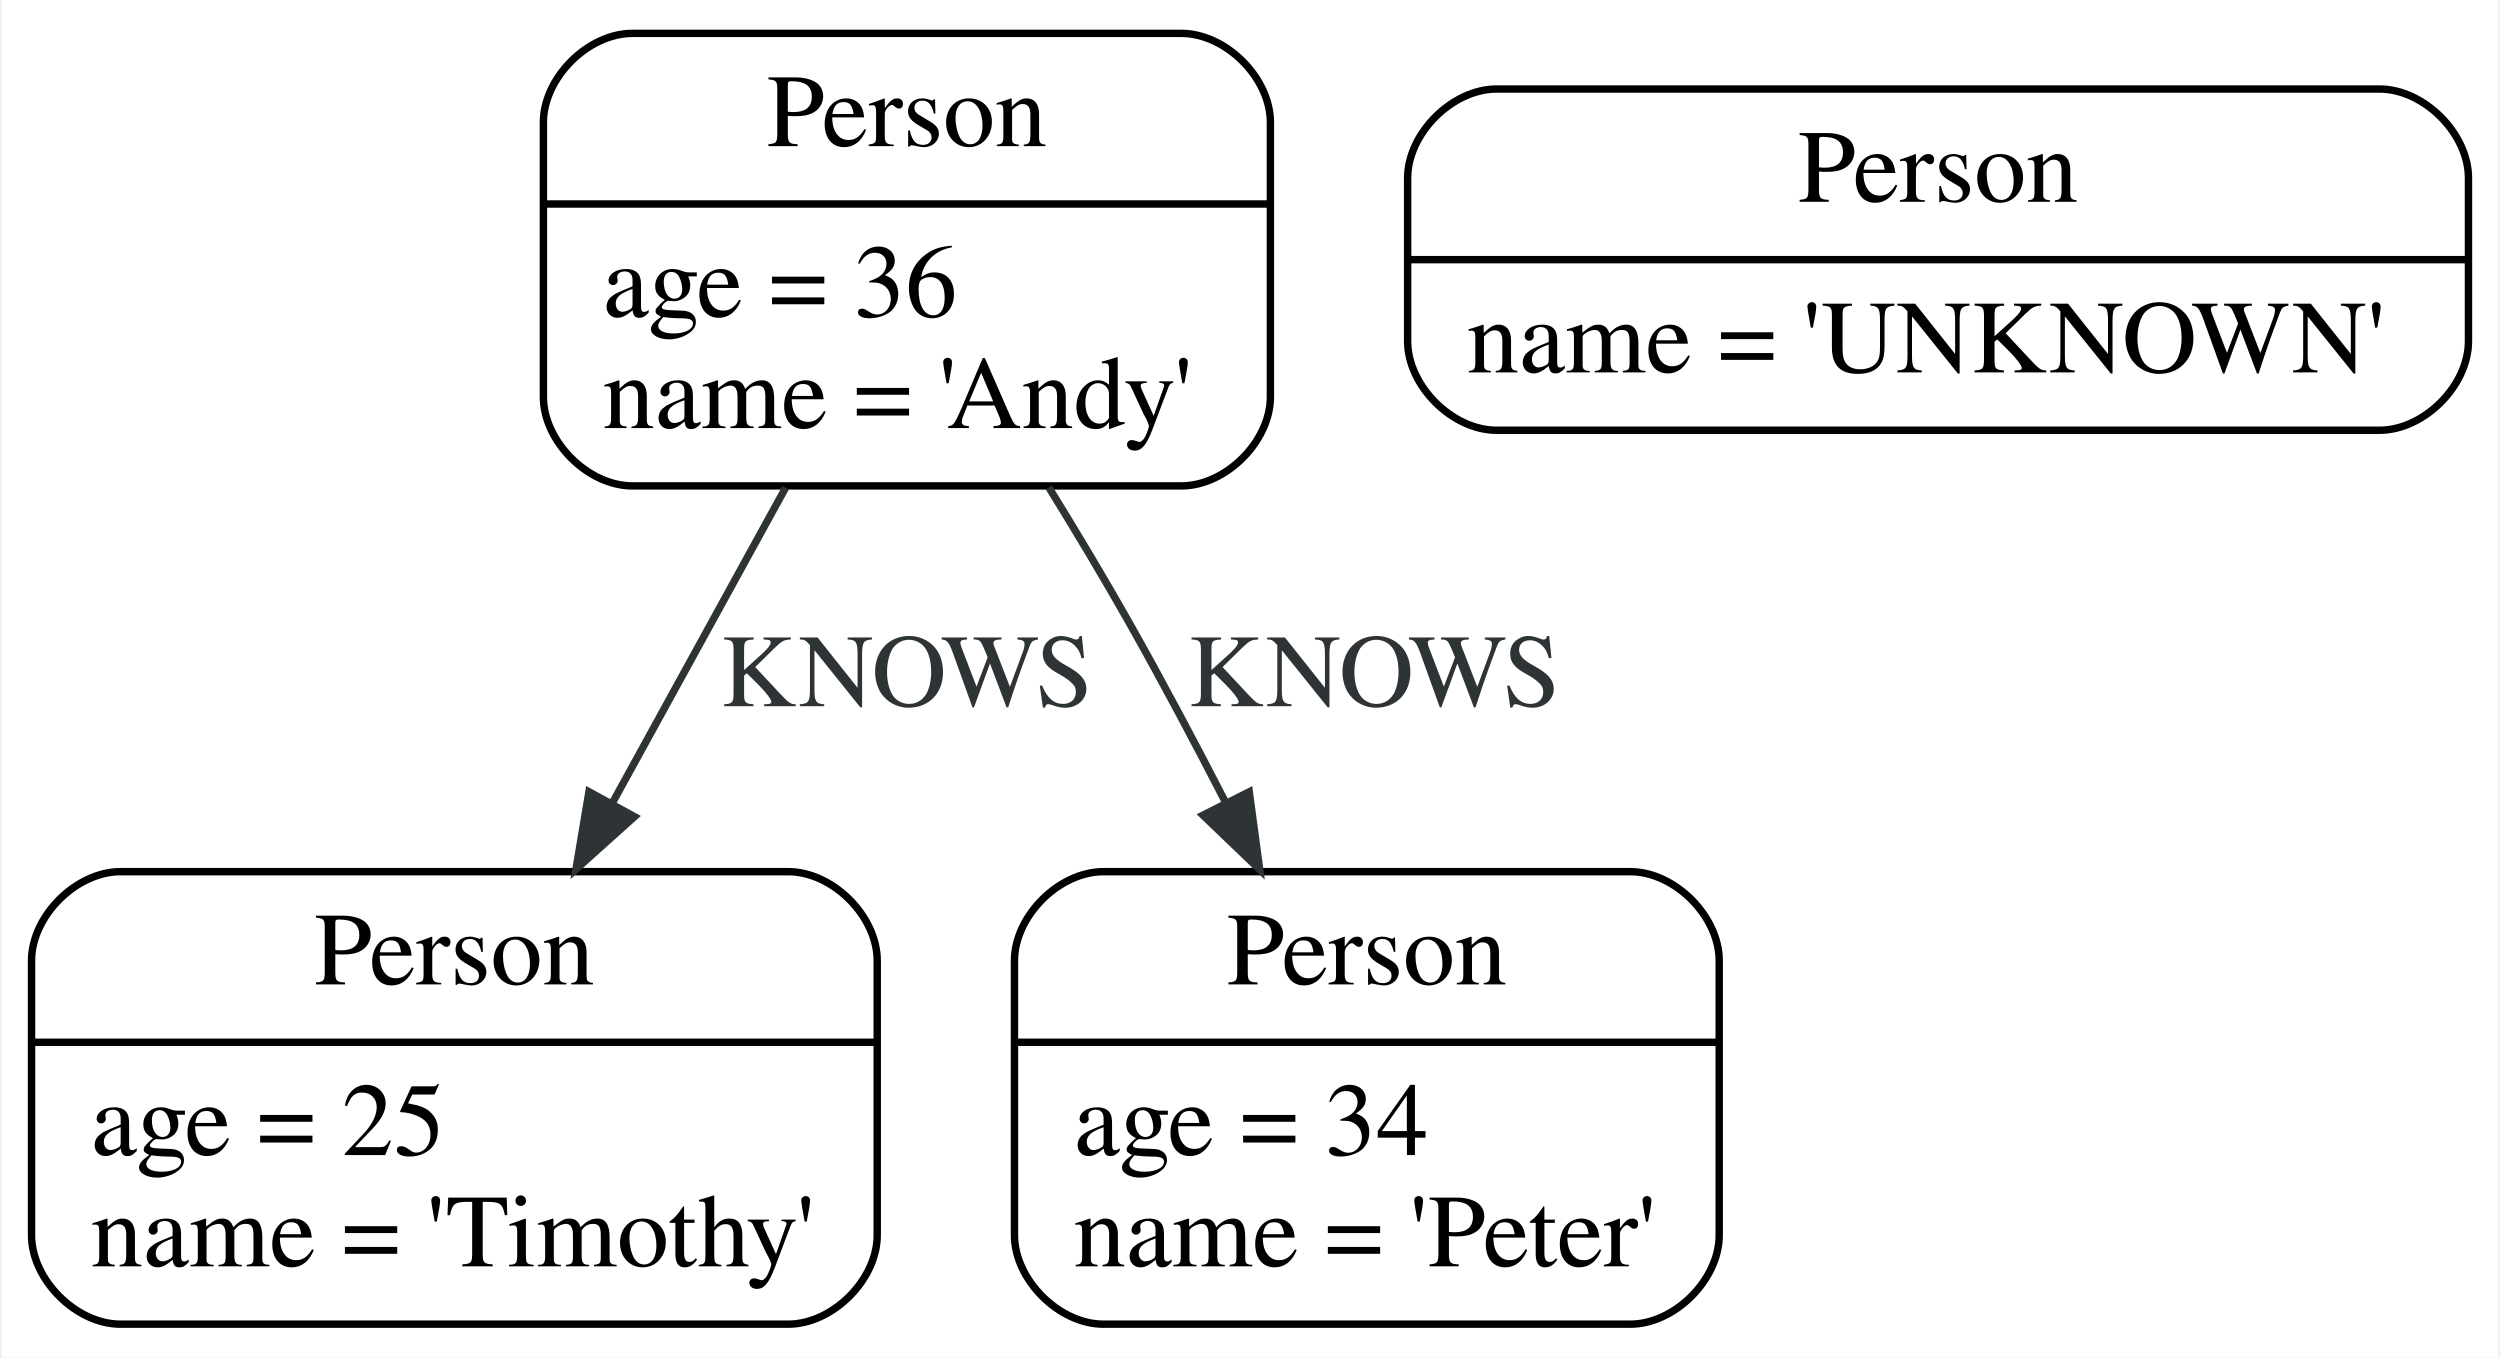
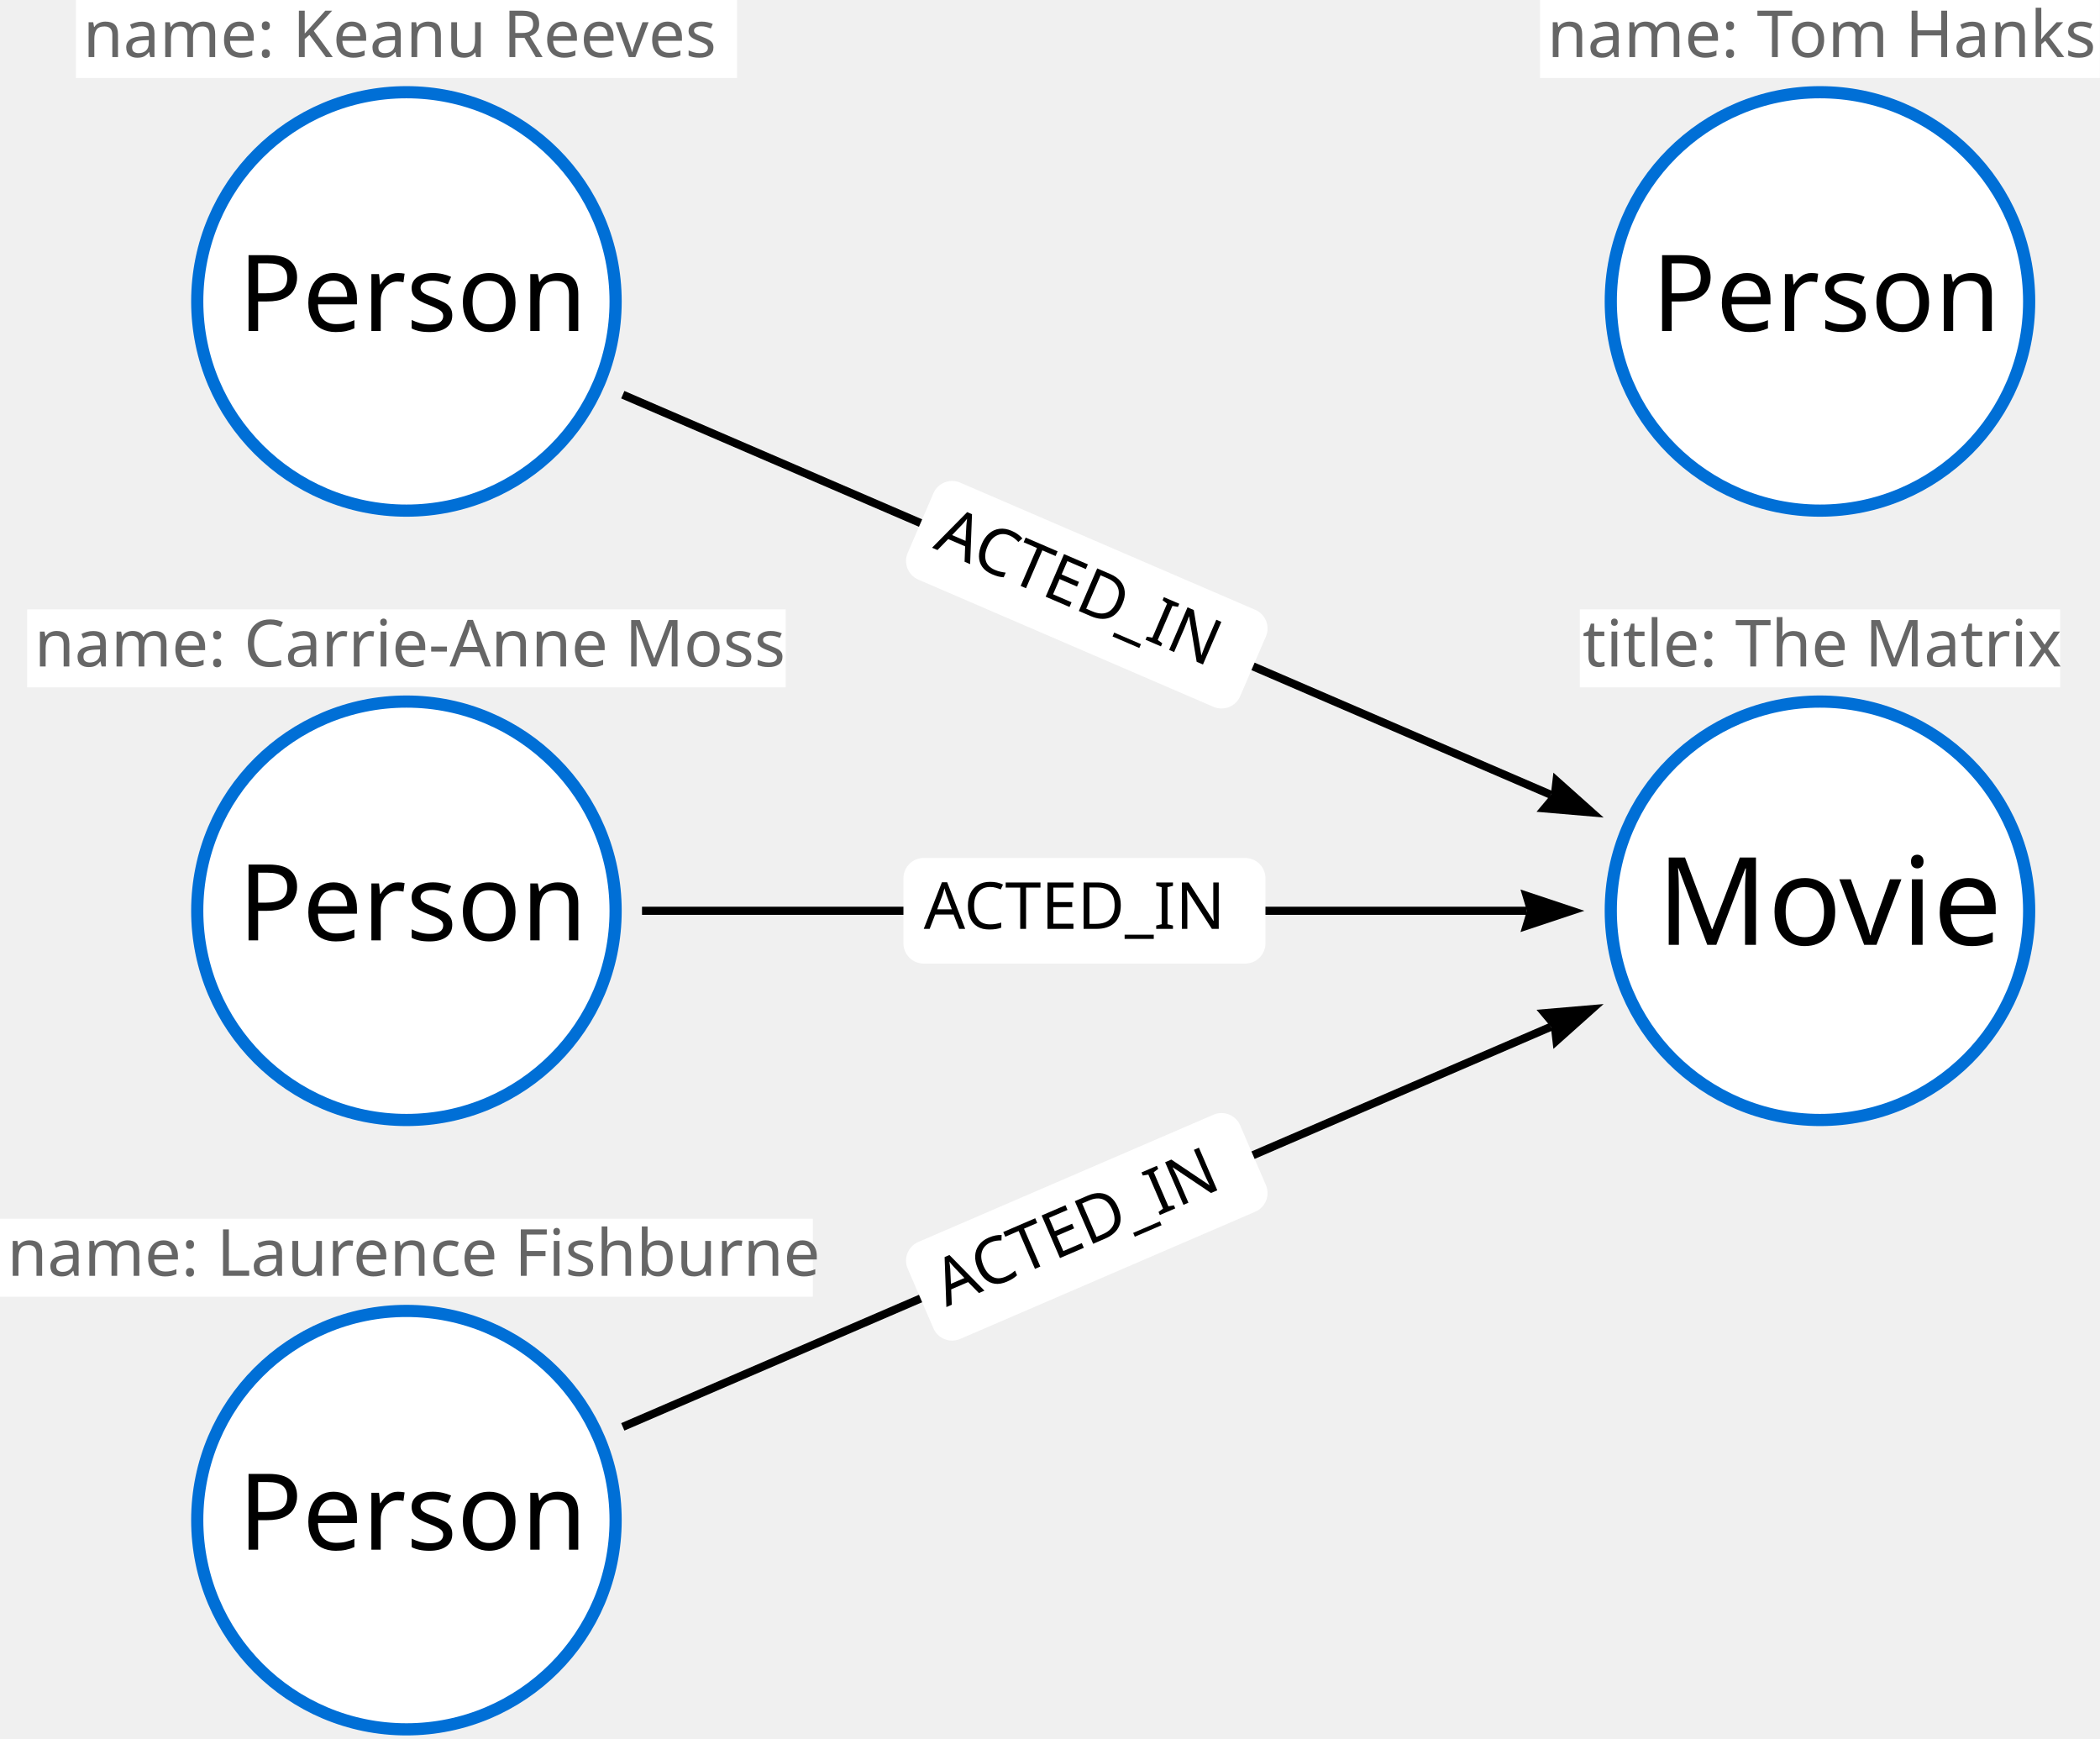
- <svg xmlns="http://www.w3.org/2000/svg" width="337pt" height="183pt" viewBox="0.00 0.00 336.50 183.00">
-   <g id="graph0" class="graph" transform="scale(1 1) rotate(0) translate(4 179)">
-     <polygon fill="white" stroke="transparent" points="-4,4 -4,-179 332.5,-179 332.5,4 -4,4" />
-     <g id="node1" class="node">
-       <path fill="none" stroke="black" d="M81,-113.5C81,-113.5 155,-113.5 155,-113.5 161,-113.5 167,-119.5 167,-125.5 167,-125.5 167,-162.5 167,-162.5 167,-168.5 161,-174.5 155,-174.5 155,-174.5 81,-174.5 81,-174.5 75,-174.5 69,-168.5 69,-162.5 69,-162.5 69,-125.5 69,-125.5 69,-119.5 75,-113.5 81,-113.5" />
-       <text text-anchor="middle" x="118" y="-159.3" font-family="Times,serif" font-size="14.00">Person</text>
-       <polyline fill="none" stroke="black" points="69,-151.5 167,-151.5 " />
-       <text text-anchor="start" x="77" y="-136.3" font-family="Times,serif" font-size="14.00">age = 36</text>
-       <text text-anchor="start" x="77" y="-121.3" font-family="Times,serif" font-size="14.00">name = 'Andy'</text>
+ <svg xmlns="http://www.w3.org/2000/svg" width="517" height="428" viewBox="0 0 517 428">
+   <defs>
+     <style type="text/css" />
+   </defs>
+   <g transform="translate(100.0586 74.2) scale(1)">
+     <g class="relationship">
+       <g transform="translate(0 7.498798913309288e-33) rotate(23.31771)" stroke-width="2" stroke="#000000">
+         <path d="M 58 0 L 306.796 0" />
+         <polygon points="-14.155,0 -15.728,5.243 0,0 -15.728,-5.243" fill="#000000" transform="translate(320.9512 0) rotate(0)" stroke="none" />
+       </g>
+       <g transform="translate(167.5005 72.19849) rotate(23.31771) translate(0 -13)">
+         <g transform="translate(0 0)">
+           <g transform="translate(-44.5625 0)" fill="#ffffff" stroke="#000000" stroke-width="0">
+             <rect x="0" y="0" width="89.125" height="26" rx="5" ry="5" stroke="none" />
+             <text xml:space="preserve" x="5" y="17.457" stroke="none" text-anchor="left" font-family="sans-serif" font-size="16" font-weight="normal" fill="#000000">ACTED_IN</text>
+           </g>
+         </g>
+       </g>
    </g>
-     <g id="node2" class="node">
-       <path fill="none" stroke="black" d="M12,-0.5C12,-0.5 102,-0.5 102,-0.5 108,-0.5 114,-6.5 114,-12.5 114,-12.5 114,-49.5 114,-49.5 114,-55.5 108,-61.5 102,-61.5 102,-61.5 12,-61.5 12,-61.5 6,-61.5 0,-55.5 0,-49.5 0,-49.5 0,-12.5 0,-12.5 0,-6.5 6,-0.5 12,-0.5" />
-       <text text-anchor="middle" x="57" y="-46.3" font-family="Times,serif" font-size="14.00">Person</text>
-       <polyline fill="none" stroke="black" points="0,-38.5 114,-38.5 " />
-       <text text-anchor="start" x="8" y="-23.3" font-family="Times,serif" font-size="14.00">age = 25</text>
-       <text text-anchor="start" x="8" y="-8.3" font-family="Times,serif" font-size="14.00">name = 'Timothy'</text>
+     <g class="relationship">
+       <g transform="translate(0 150) rotate(0)" stroke-width="2" stroke="#000000">
+         <path d="M 58 0 L 275.845 0" />
+         <polygon points="-14.155,0 -15.728,5.243 0,0 -15.728,-5.243" fill="#000000" transform="translate(290 0) rotate(0)" stroke="none" />
+       </g>
+       <g transform="translate(166.9224 150) rotate(0) translate(0 -13)">
+         <g transform="translate(0 0)">
+           <g transform="translate(-44.5625 0)" fill="#ffffff" stroke="#000000" stroke-width="0">
+             <rect x="0" y="0" width="89.125" height="26" rx="5" ry="5" stroke="none" />
+             <text xml:space="preserve" x="5" y="17.457" stroke="none" text-anchor="left" font-family="sans-serif" font-size="16" font-weight="normal" fill="#000000">ACTED_IN</text>
+           </g>
+         </g>
+       </g>
    </g>
-     <g id="edge1" class="edge">
-       <path fill="none" stroke="#2e3436" d="M101.65,-113.25C94.47,-100.19 85.95,-84.68 78.28,-70.73" />
-       <polygon fill="#2e3436" stroke="#2e3436" points="81.28,-68.91 73.39,-61.83 75.14,-72.28 81.28,-68.91" />
-       <text text-anchor="middle" x="118" y="-83.8" font-family="Times,serif" font-size="14.00" fill="#2e3436">KNOWS</text>
+     <g class="relationship">
+       <g transform="translate(0 300) rotate(-23.31771)" stroke-width="2" stroke="#000000">
+         <path d="M 58 0 L 306.796 0" />
+         <polygon points="-14.155,0 -15.728,5.243 0,0 -15.728,-5.243" fill="#000000" transform="translate(320.9512 0) rotate(0)" stroke="none" />
+       </g>
+       <g transform="translate(167.5005 227.8015) rotate(-23.31771) translate(0 -13)">
+         <g transform="translate(0 0)">
+           <g transform="translate(-44.5625 0)" fill="#ffffff" stroke="#000000" stroke-width="0">
+             <rect x="0" y="0" width="89.125" height="26" rx="5" ry="5" stroke="none" />
+             <text xml:space="preserve" x="5" y="17.457" stroke="none" text-anchor="left" font-family="sans-serif" font-size="16" font-weight="normal" fill="#000000">ACTED_IN</text>
+           </g>
+         </g>
+       </g>
    </g>
-     <g id="node3" class="node">
-       <path fill="none" stroke="black" d="M144.5,-0.5C144.5,-0.5 215.5,-0.5 215.5,-0.5 221.5,-0.5 227.5,-6.5 227.5,-12.5 227.5,-12.5 227.5,-49.5 227.5,-49.5 227.5,-55.5 221.5,-61.5 215.5,-61.5 215.5,-61.5 144.5,-61.5 144.5,-61.5 138.5,-61.5 132.5,-55.5 132.5,-49.5 132.5,-49.5 132.5,-12.5 132.5,-12.5 132.5,-6.5 138.5,-0.5 144.5,-0.5" />
-       <text text-anchor="middle" x="180" y="-46.3" font-family="Times,serif" font-size="14.00">Person</text>
-       <polyline fill="none" stroke="black" points="132.5,-38.5 227.5,-38.5 " />
-       <text text-anchor="start" x="140.5" y="-23.3" font-family="Times,serif" font-size="14.00">age = 34</text>
-       <text text-anchor="start" x="140.5" y="-8.3" font-family="Times,serif" font-size="14.00">name = 'Peter'</text>
+     <g class="node">
+       <g fill="#ffffff" stroke="#006FD6" stroke-width="3">
+         <circle cx="0" cy="7.498798913309288e-33" r="51.5" />
+       </g>
+       <g transform="translate(0 7.498798913309288e-33)">
+         <g transform="scale(0.6532968) translate(0 -27)">
+           <g transform="translate(0 0)">
+             <g transform="translate(-63.36914 0)">
+               <g fill="#000000" stroke="#000000" stroke-width="4" font-family="sans-serif" font-size="40" font-weight="normal">
+                 <text xml:space="preserve" x="0" y="38.143" stroke="none">Person</text>
+               </g>
+             </g>
+           </g>
+         </g>
+         <g transform="translate(3.3677786976552213e-15 -74.2)">
+           <g transform="translate(0 0)">
+             <g transform="translate(-81.38281 0)" fill="white">
+               <rect x="0" y="0" width="162.766" height="19.2" rx="0" ry="0" stroke="none" />
+               <g font-family="sans-serif" font-size="16" font-weight="normal" fill="#666666" text-anchor="end">
+                 <text xml:space="preserve" x="48.914" y="14.057" stroke="none">name:</text>
+                 <text xml:space="preserve" x="53.359" y="14.057" stroke="none" text-anchor="start">Keanu Reeves</text>
+               </g>
+             </g>
+           </g>
+         </g>
+       </g>
    </g>
-     <g id="edge2" class="edge">
-       <path fill="none" stroke="#2e3436" d="M137.14,-113.29C140.84,-107.29 144.62,-100.99 148,-95 152.38,-87.24 156.86,-78.81 161.02,-70.72" />
-       <polygon fill="#2e3436" stroke="#2e3436" points="164.15,-72.27 165.56,-61.77 157.91,-69.11 164.15,-72.27" />
-       <text text-anchor="middle" x="181" y="-83.8" font-family="Times,serif" font-size="14.00" fill="#2e3436">KNOWS</text>
+     <g class="node">
+       <g fill="#ffffff" stroke="#006FD6" stroke-width="3">
+         <circle cx="0" cy="300" r="51.5" />
+       </g>
+       <g transform="translate(0 300)">
+         <g transform="scale(0.6532968) translate(0 -27)">
+           <g transform="translate(0 0)">
+             <g transform="translate(-63.36914 0)">
+               <g fill="#000000" stroke="#000000" stroke-width="4" font-family="sans-serif" font-size="40" font-weight="normal">
+                 <text xml:space="preserve" x="0" y="38.143" stroke="none">Person</text>
+               </g>
+             </g>
+           </g>
+         </g>
+         <g transform="translate(3.3677786976552213e-15 -74.2)">
+           <g transform="translate(0 0)">
+             <g transform="translate(-100.0586 0)" fill="white">
+               <rect x="0" y="0" width="200.117" height="19.2" rx="0" ry="0" stroke="none" />
+               <g font-family="sans-serif" font-size="16" font-weight="normal" fill="#666666" text-anchor="end">
+                 <text xml:space="preserve" x="48.914" y="14.057" stroke="none">name:</text>
+                 <text xml:space="preserve" x="53.359" y="14.057" stroke="none" text-anchor="start">Laurence Fishburne</text>
+               </g>
+             </g>
+           </g>
+         </g>
+       </g>
    </g>
-     <g id="node4" class="node">
-       <path fill="none" stroke="black" d="M197.5,-121C197.5,-121 316.5,-121 316.5,-121 322.5,-121 328.5,-127 328.5,-133 328.5,-133 328.5,-155 328.5,-155 328.5,-161 322.5,-167 316.5,-167 316.5,-167 197.5,-167 197.5,-167 191.5,-167 185.5,-161 185.5,-155 185.5,-155 185.5,-133 185.5,-133 185.5,-127 191.5,-121 197.5,-121" />
-       <text text-anchor="middle" x="257" y="-151.8" font-family="Times,serif" font-size="14.00">Person</text>
-       <polyline fill="none" stroke="black" points="185.5,-144 328.5,-144 " />
-       <text text-anchor="start" x="193.5" y="-128.8" font-family="Times,serif" font-size="14.00">name = 'UNKNOWN'</text>
+     <g class="node">
+       <g fill="#ffffff" stroke="#006FD6" stroke-width="3">
+         <circle cx="348" cy="150" r="51.5" />
+       </g>
+       <g transform="translate(348 150)">
+         <g transform="scale(0.7525988) translate(0 -27)">
+           <g transform="translate(0 0)">
+             <g transform="translate(-53.34961 0)">
+               <g fill="#000000" stroke="#000000" stroke-width="4" font-family="sans-serif" font-size="40" font-weight="normal">
+                 <text xml:space="preserve" x="0" y="38.143" stroke="none">Movie</text>
+               </g>
+             </g>
+           </g>
+         </g>
+         <g transform="translate(3.3677786976552213e-15 -74.2)">
+           <g transform="translate(0 0)">
+             <g transform="translate(-59.125 0)" fill="white">
+               <rect x="0" y="0" width="118.25" height="19.2" rx="0" ry="0" stroke="none" />
+               <g font-family="sans-serif" font-size="16" font-weight="normal" fill="#666666" text-anchor="end">
+                 <text xml:space="preserve" x="33.789" y="14.057" stroke="none">title:</text>
+                 <text xml:space="preserve" x="38.234" y="14.057" stroke="none" text-anchor="start">The Matrix</text>
+               </g>
+             </g>
+           </g>
+         </g>
+       </g>
+     </g>
+     <g class="node">
+       <g fill="#ffffff" stroke="#006FD6" stroke-width="3">
+         <circle cx="0" cy="150" r="51.5" />
+       </g>
+       <g transform="translate(0 150)">
+         <g transform="scale(0.6532968) translate(0 -27)">
+           <g transform="translate(0 0)">
+             <g transform="translate(-63.36914 0)">
+               <g fill="#000000" stroke="#000000" stroke-width="4" font-family="sans-serif" font-size="40" font-weight="normal">
+                 <text xml:space="preserve" x="0" y="38.143" stroke="none">Person</text>
+               </g>
+             </g>
+           </g>
+         </g>
+         <g transform="translate(3.3677786976552213e-15 -74.2)">
+           <g transform="translate(0 0)">
+             <g transform="translate(-93.36719 0)" fill="white">
+               <rect x="0" y="0" width="186.734" height="19.2" rx="0" ry="0" stroke="none" />
+               <g font-family="sans-serif" font-size="16" font-weight="normal" fill="#666666" text-anchor="end">
+                 <text xml:space="preserve" x="48.914" y="14.057" stroke="none">name:</text>
+                 <text xml:space="preserve" x="53.359" y="14.057" stroke="none" text-anchor="start">Carrie-Anne Moss</text>
+               </g>
+             </g>
+           </g>
+         </g>
+       </g>
+     </g>
+     <g class="node">
+       <g fill="#ffffff" stroke="#006FD6" stroke-width="3">
+         <circle cx="348" cy="0" r="51.5" />
+       </g>
+       <g transform="translate(348 0)">
+         <g transform="scale(0.6532968) translate(0 -27)">
+           <g transform="translate(0 0)">
+             <g transform="translate(-63.36914 0)">
+               <g fill="#000000" stroke="#000000" stroke-width="4" font-family="sans-serif" font-size="40" font-weight="normal">
+                 <text xml:space="preserve" x="0" y="38.143" stroke="none">Person</text>
+               </g>
+             </g>
+           </g>
+         </g>
+         <g transform="translate(3.3677786976552213e-15 -74.2)">
+           <g transform="translate(0 0)">
+             <g transform="translate(-68.91406 0)" fill="white">
+               <rect x="0" y="0" width="137.828" height="19.2" rx="0" ry="0" stroke="none" />
+               <g font-family="sans-serif" font-size="16" font-weight="normal" fill="#666666" text-anchor="end">
+                 <text xml:space="preserve" x="48.914" y="14.057" stroke="none">name:</text>
+                 <text xml:space="preserve" x="53.359" y="14.057" stroke="none" text-anchor="start">Tom Hanks</text>
+               </g>
+             </g>
+           </g>
+         </g>
+       </g>
    </g>
  </g>
</svg>
